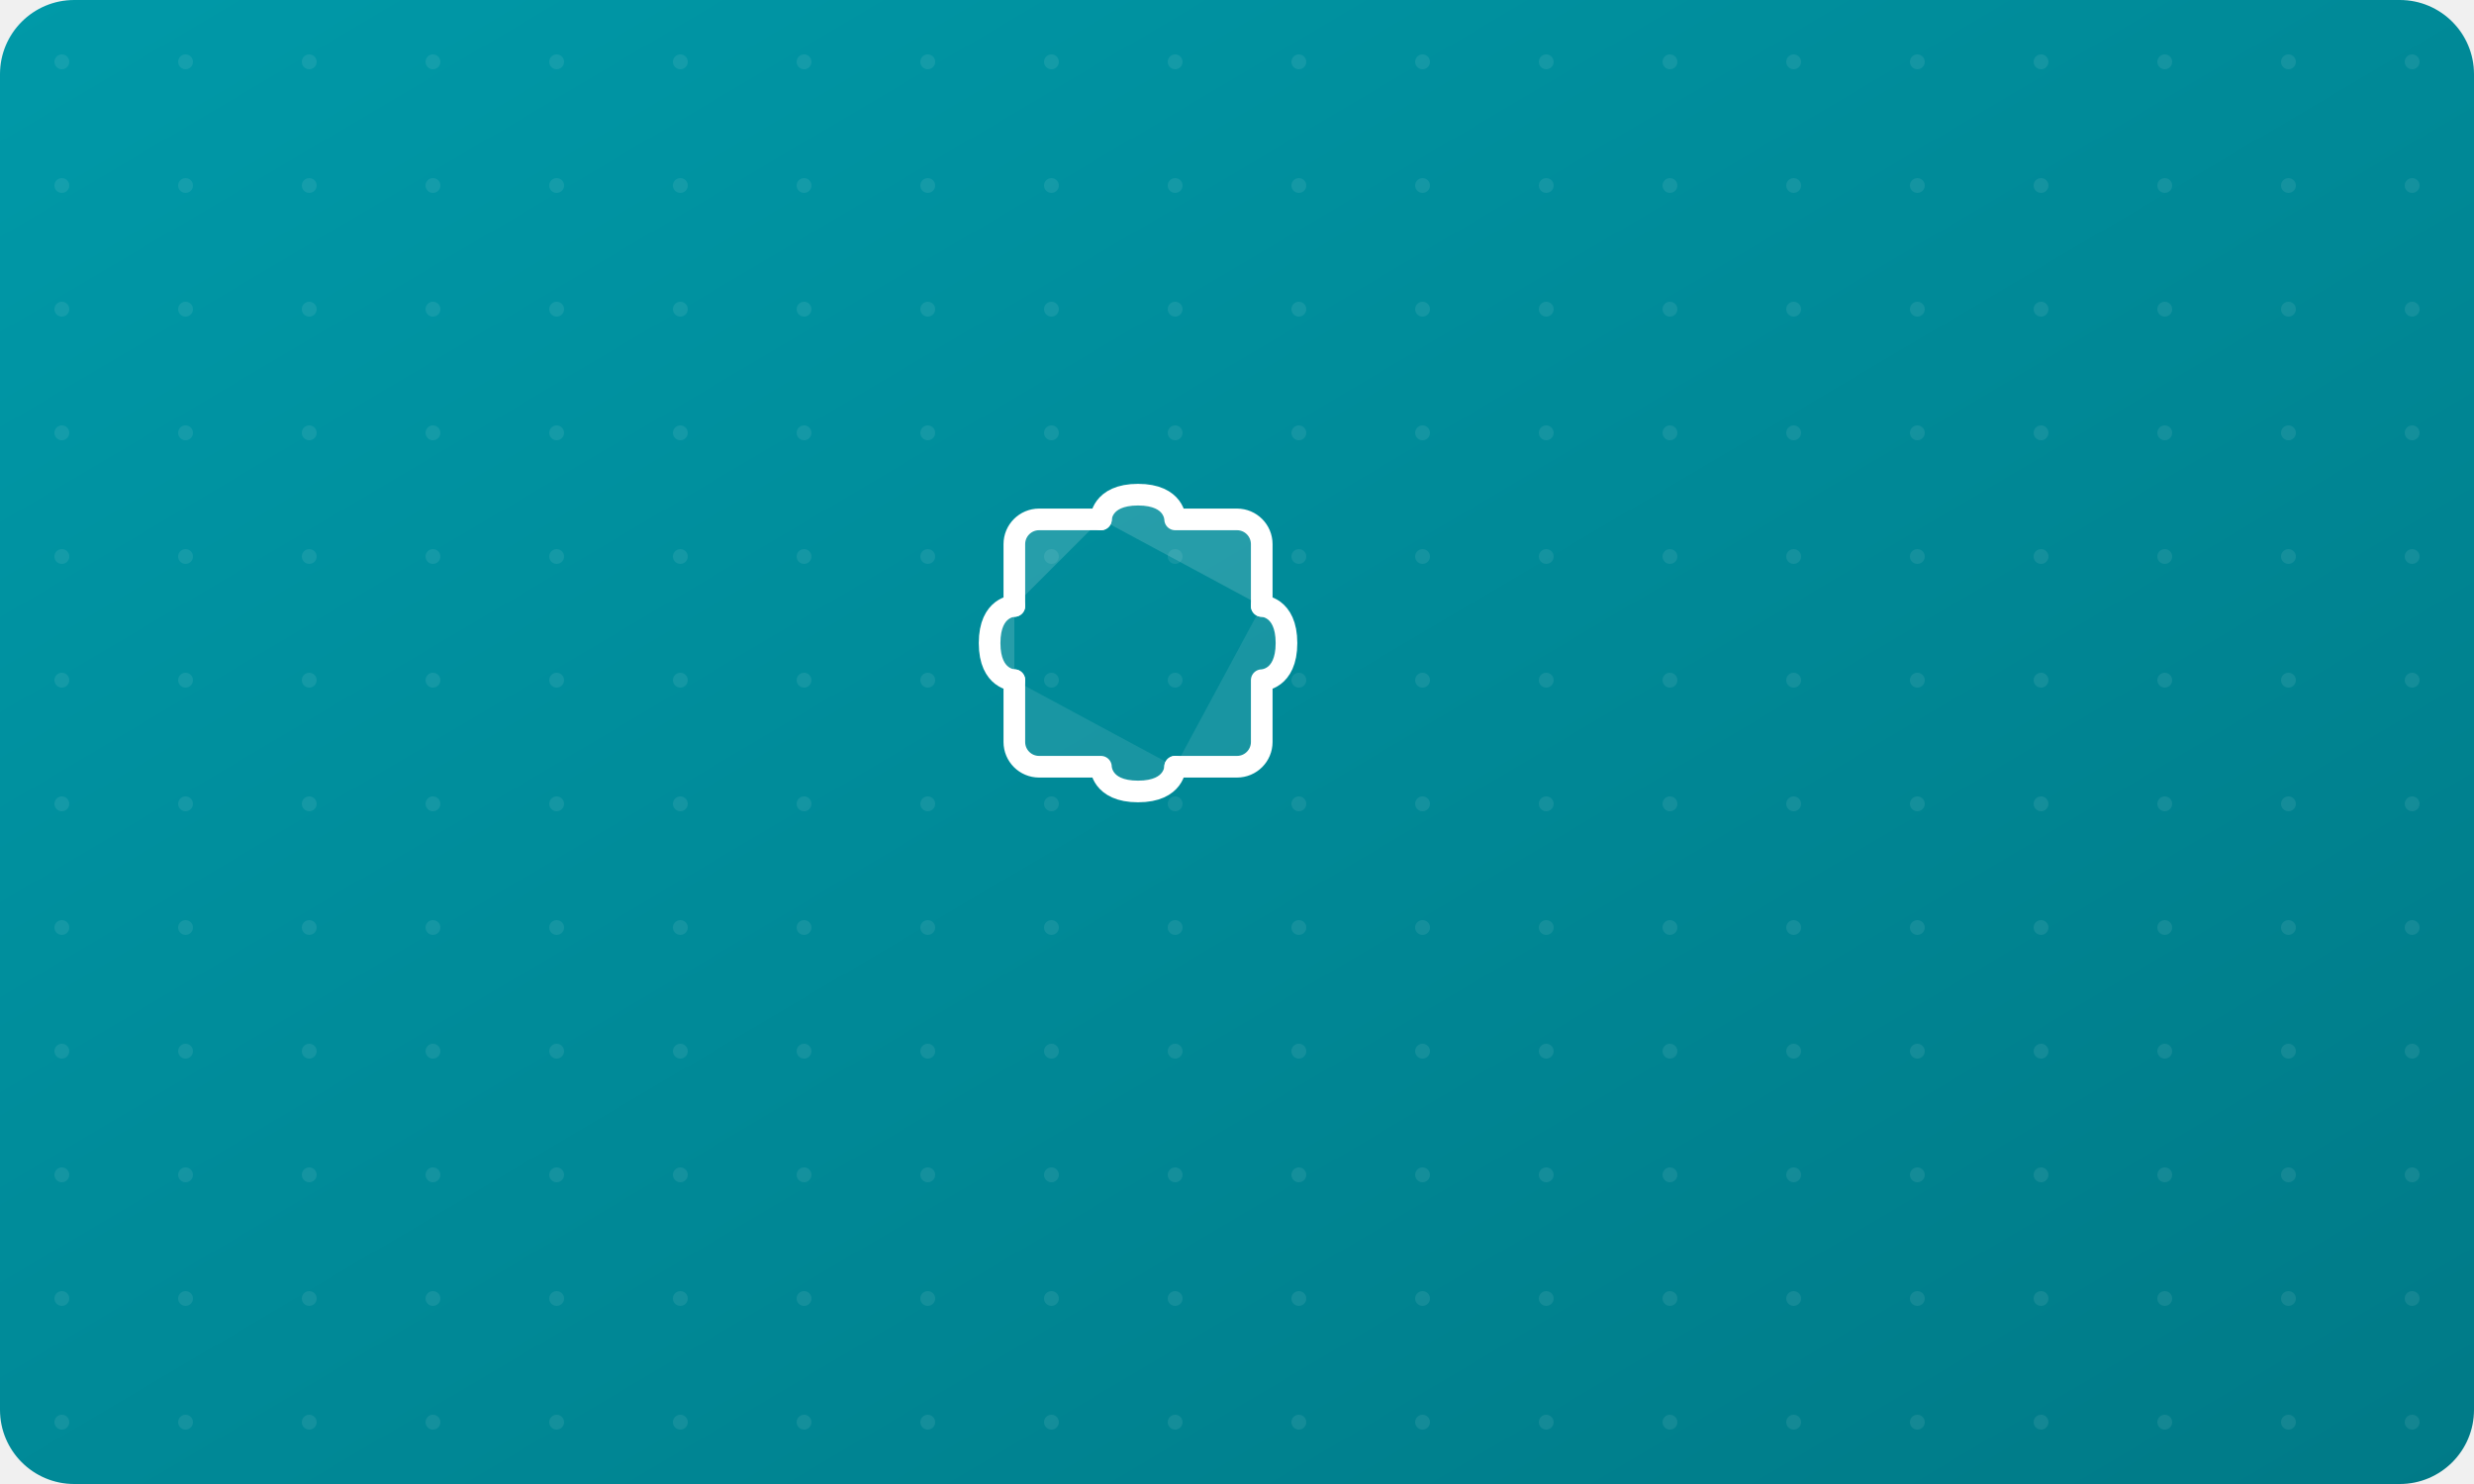
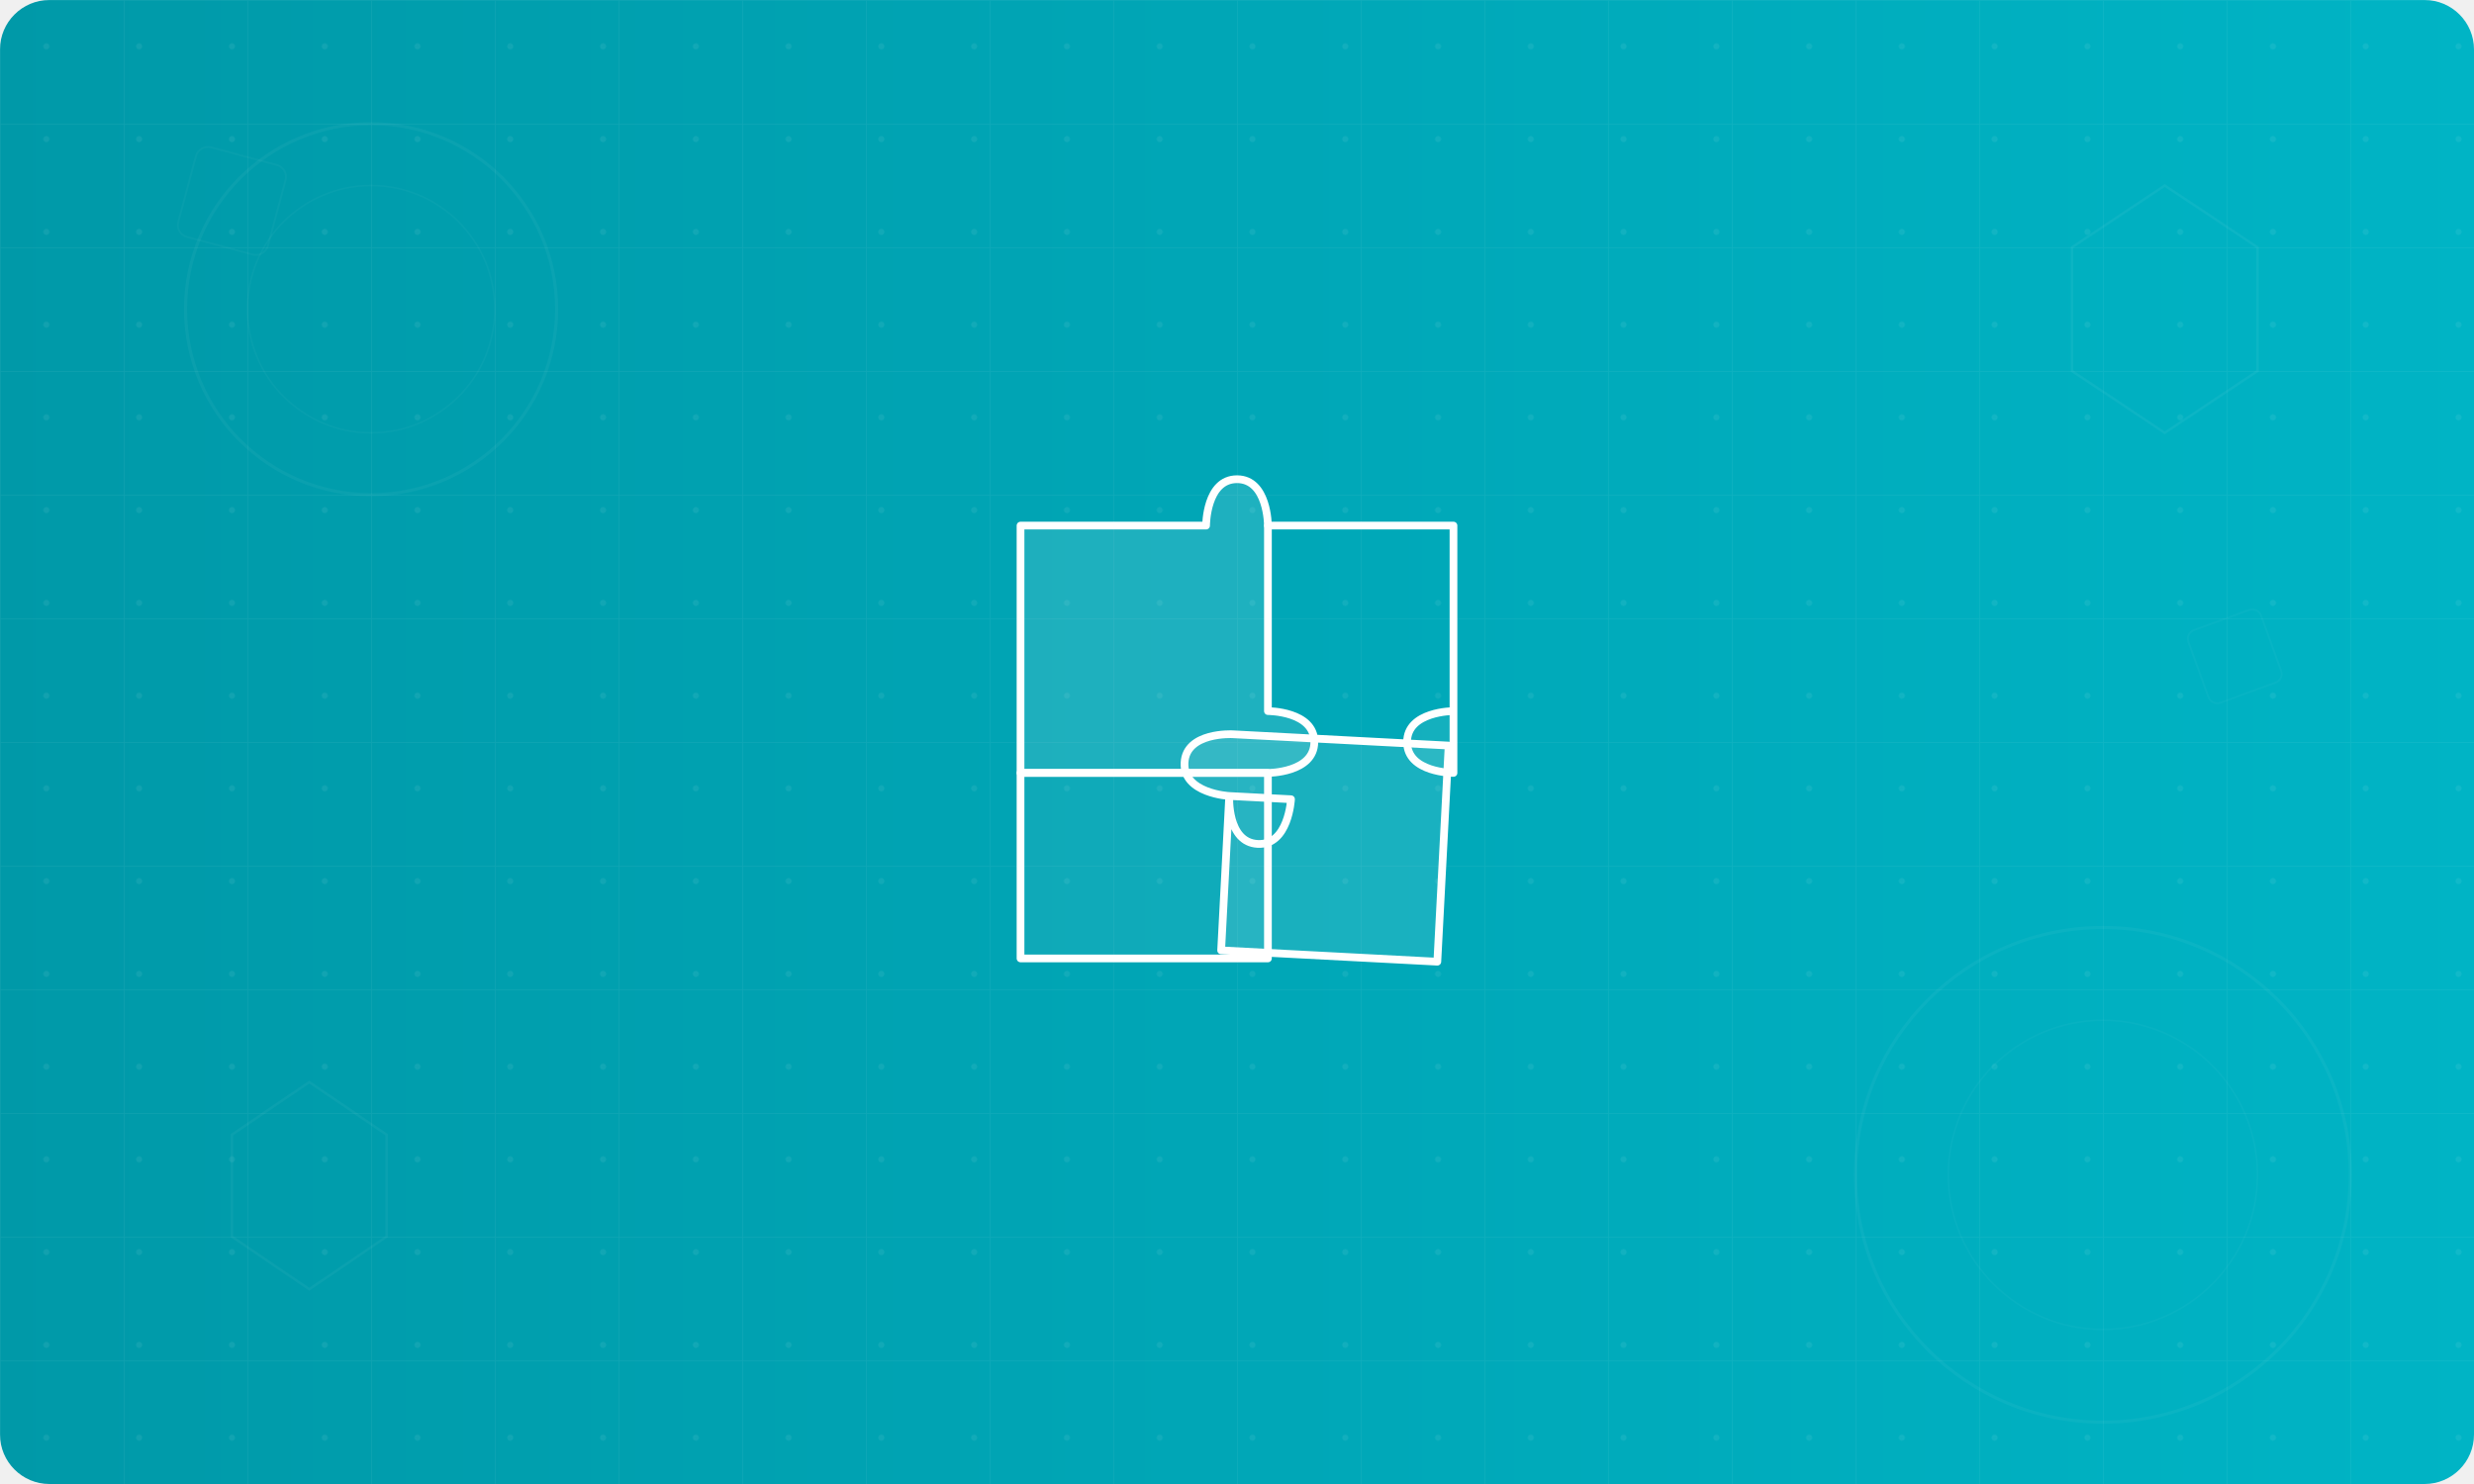
- <svg xmlns="http://www.w3.org/2000/svg" width="400" height="240" viewBox="0 0 400 240">
+ <svg xmlns="http://www.w3.org/2000/svg" width="800" height="480" viewBox="0 0 800 480">
  <defs>
-     <pattern id="dots" width="20" height="20" patternUnits="userSpaceOnUse">
-       <circle cx="10" cy="10" r="1.2" fill="white" opacity="0.08" />
+     <linearGradient id="bg" x1="0" y1="0" x2="1" y2="0">
+       <stop offset="0%" stop-color="#0099A8" />
+       <stop offset="100%" stop-color="#00B4C5" />
+     </linearGradient>
+     <pattern id="grid" width="40" height="40" patternUnits="userSpaceOnUse">
+       <path d="M 40 0 L 0 0 0 40" fill="none" stroke="white" stroke-width="0.5" opacity="0.06" />
    </pattern>
-     <linearGradient id="bg" x1="0" y1="0" x2="1" y2="1">
-       <stop offset="0%" stop-color="#0099A8" />
-       <stop offset="100%" stop-color="#007A87" />
-     </linearGradient>
+     <pattern id="dots" width="30" height="30" patternUnits="userSpaceOnUse">
+       <circle cx="15" cy="15" r="1" fill="white" opacity="0.07" />
+     </pattern>
  </defs>
-   <rect width="400" height="240" rx="12" fill="url(#bg)" />
-   <rect width="400" height="240" rx="12" fill="url(#dots)" />
-   <g transform="translate(160,80)" fill="none" stroke="white" stroke-width="3.5" stroke-linecap="round" stroke-linejoin="round">
-     <path d="M4 18V8a4 4 0 0 1 4-4h10" fill="white" fill-opacity="0.15" />
-     <path d="M18 4c0 0 0-4 6-4s6 4 6 4h10a4 4 0 0 1 4 4v10" fill="white" fill-opacity="0.15" />
-     <path d="M44 18c0 0 4 0 4 6s-4 6-4 6v10a4 4 0 0 1-4 4H30" fill="white" fill-opacity="0.1" />
-     <path d="M30 44c0 0 0 4-6 4s-6-4-6-4H8a4 4 0 0 1-4-4V30" fill="white" fill-opacity="0.1" />
-     <path d="M4 30c0 0-4 0-4-6s4-6 4-6" fill="white" fill-opacity="0.15" />
+   <rect width="800" height="480" rx="16" fill="url(#bg)" />
+   <rect width="800" height="480" rx="16" fill="url(#grid)" />
+   <rect width="800" height="480" rx="16" fill="url(#dots)" />
+   <circle cx="120" cy="100" r="60" fill="none" stroke="white" stroke-width="1" opacity="0.04" />
+   <circle cx="120" cy="100" r="40" fill="none" stroke="white" stroke-width="0.5" opacity="0.03" />
+   <circle cx="680" cy="380" r="80" fill="none" stroke="white" stroke-width="1" opacity="0.04" />
+   <circle cx="680" cy="380" r="50" fill="none" stroke="white" stroke-width="0.5" opacity="0.03" />
+   <polygon points="700,60 730,80 730,120 700,140 670,120 670,80" fill="none" stroke="white" stroke-width="0.8" opacity="0.05" />
+   <polygon points="100,350 125,367 125,400 100,417 75,400 75,367" fill="none" stroke="white" stroke-width="0.8" opacity="0.04" />
+   <rect x="60" y="50" width="30" height="30" rx="4" fill="none" stroke="white" stroke-width="0.6" opacity="0.03" transform="rotate(15 75 65)" />
+   <rect x="710" y="200" width="25" height="25" rx="3" fill="none" stroke="white" stroke-width="0.6" opacity="0.03" transform="rotate(-20 722 212)" />
+   <g transform="translate(400,240)" fill="none" stroke="white" stroke-width="3" stroke-linecap="round" stroke-linejoin="round">
+     <path d="M-70,-70 L-10,-70 C-10,-70 -10,-85 0,-85 C10,-85 10,-70 10,-70 L10,-10 C10,-10 25,-10 25,0 C25,10 10,10 10,10 L-70,10 L-70,-70z" fill="white" fill-opacity="0.12" stroke-width="2.5" />
+     <path d="M10,-70 L70,-70 L70,10 C70,10 55,10 55,0 C55,-10 70,-10 70,-10 L70,-70" fill="white" fill-opacity="0.08" stroke-width="2.5" />
+     <path d="M-70,10 L10,10 L10,70 L-70,70 L-70,10" fill="white" fill-opacity="0.06" stroke-width="2.5" />
+     <g transform="translate(8,8) rotate(3)">
+       <path d="M10,10 C10,10 10,25 0,25 C-10,25 -10,10 -10,10 L-10,10 C-10,10 -25,10 -25,0 C-25,-10 -10,-10 -10,-10 L60,-10 L60,60 L-10,60 L-10,10z" fill="white" fill-opacity="0.1" stroke-width="2.5" />
+     </g>
+     <path d="M10,-70 C10,-70 10,-85 0,-85 C-10,-85 -10,-70 -10,-70" stroke-width="0" fill="none" />
  </g>
</svg>
